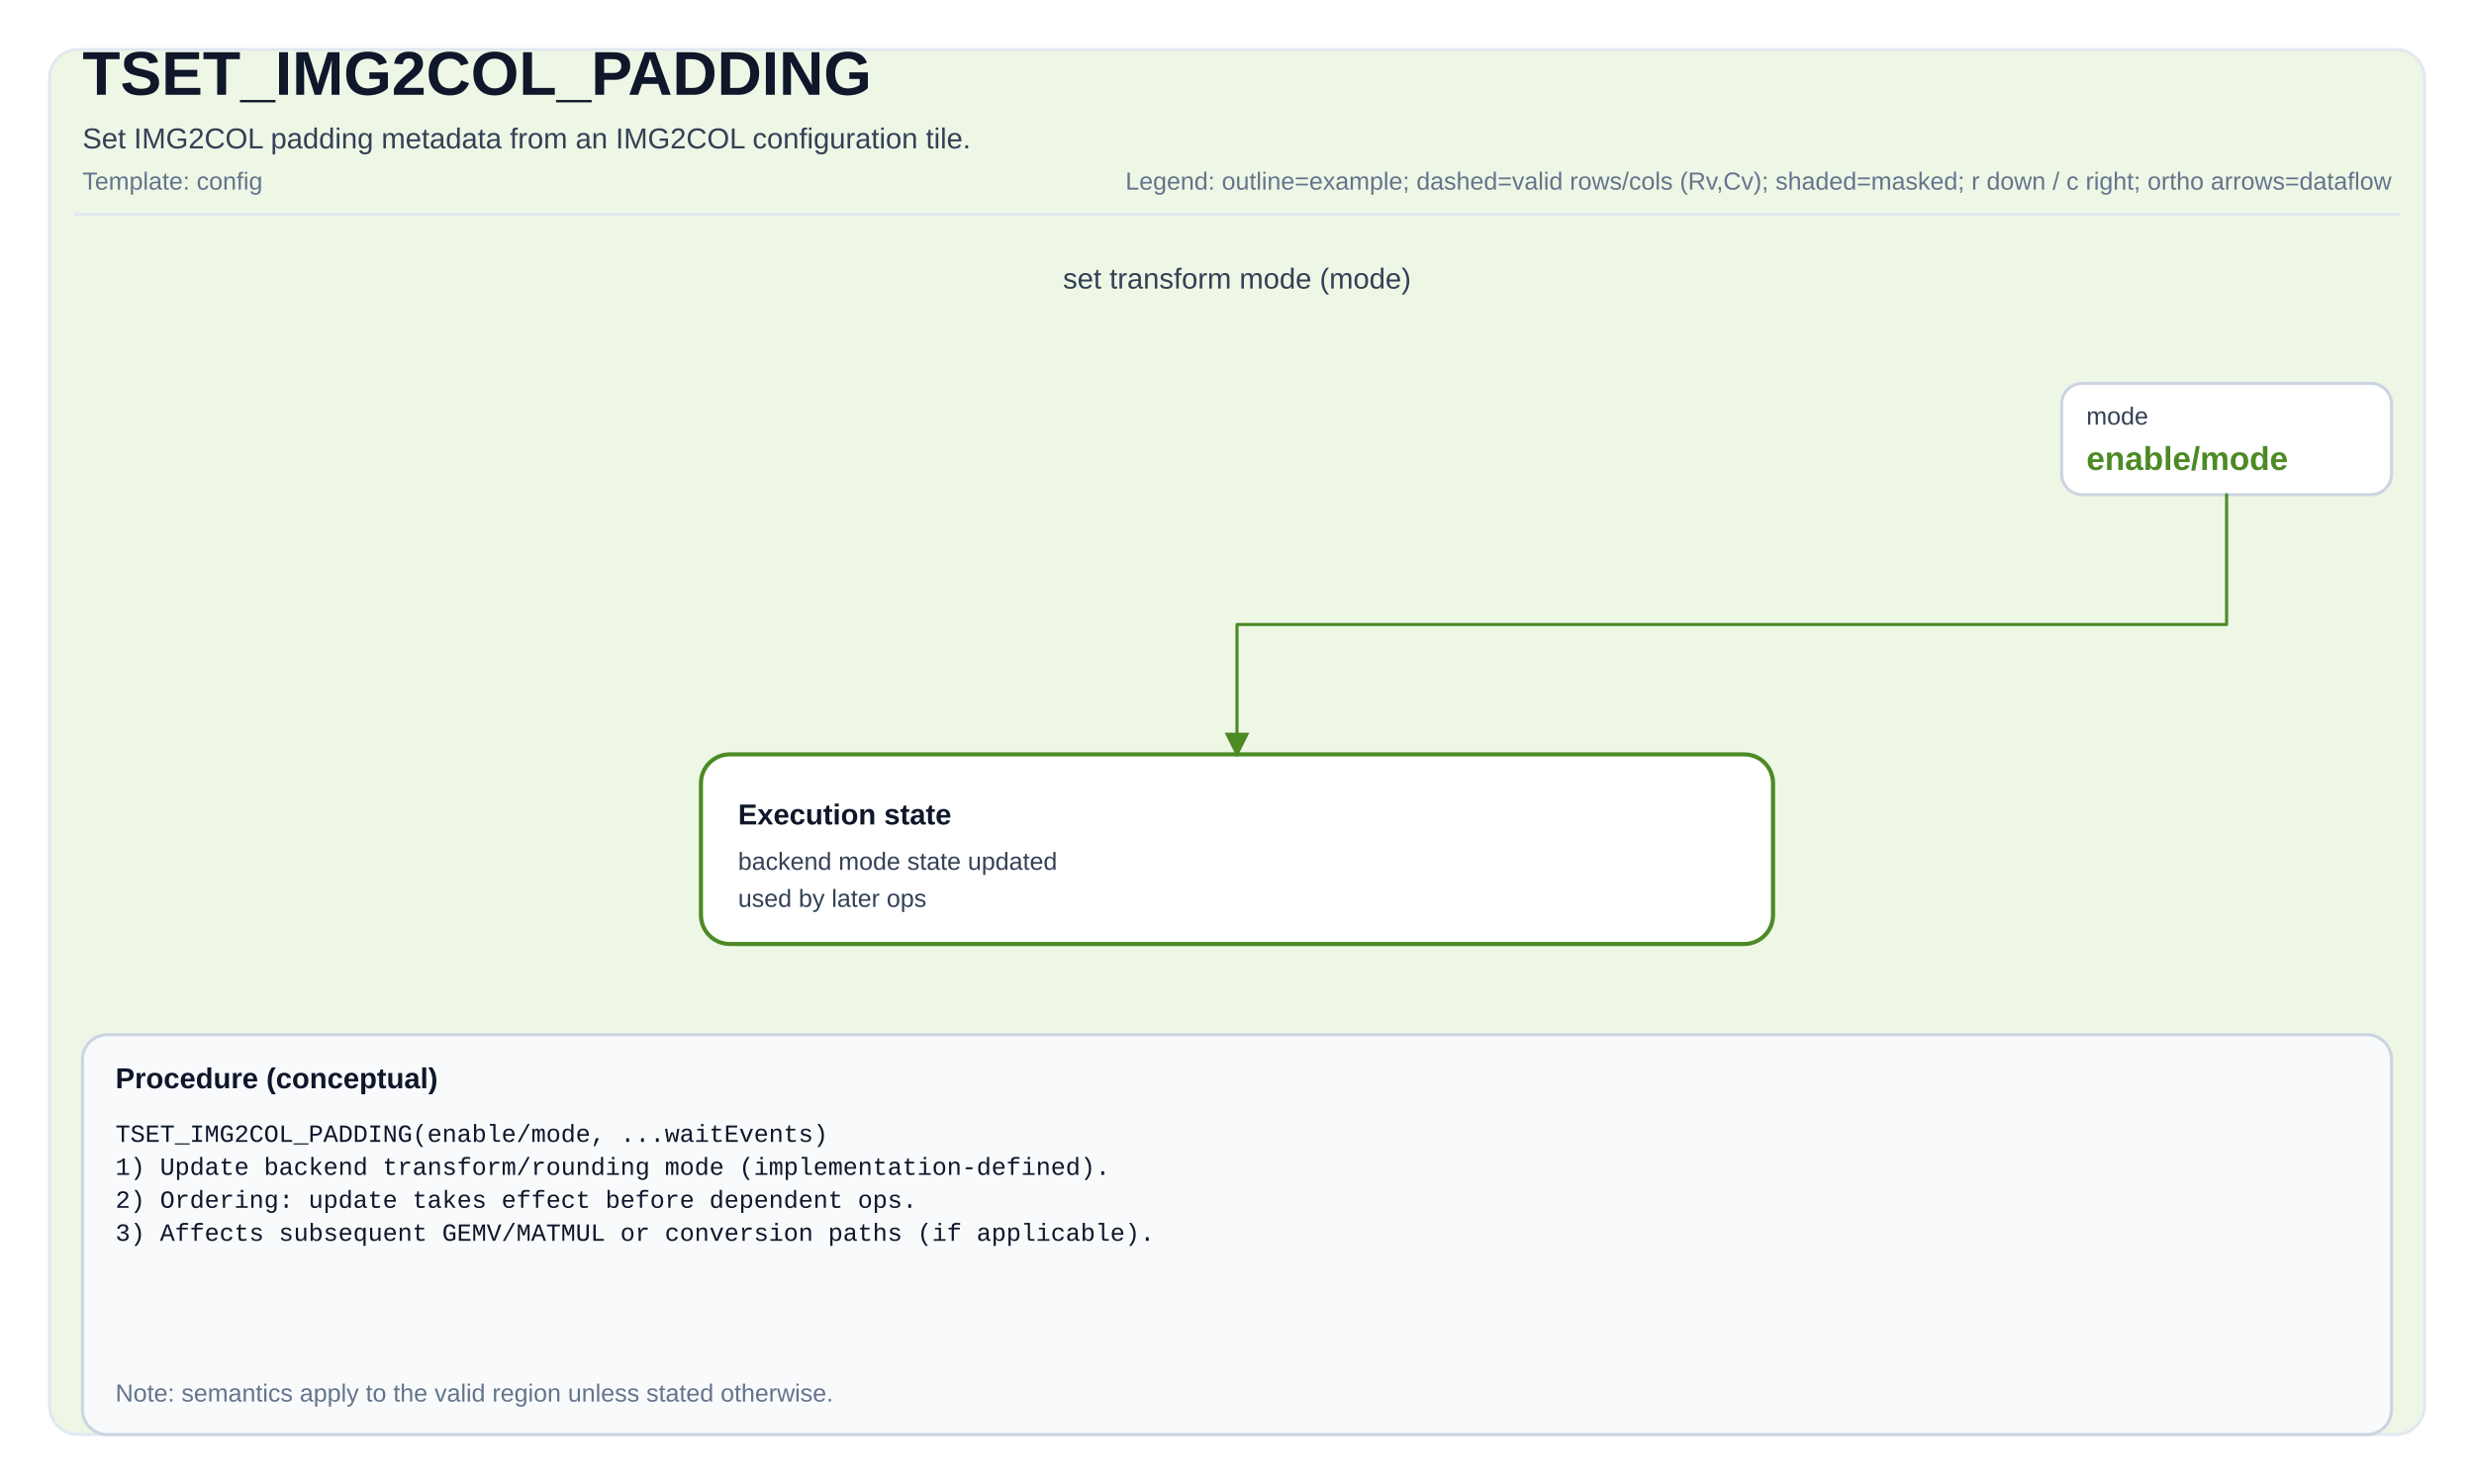
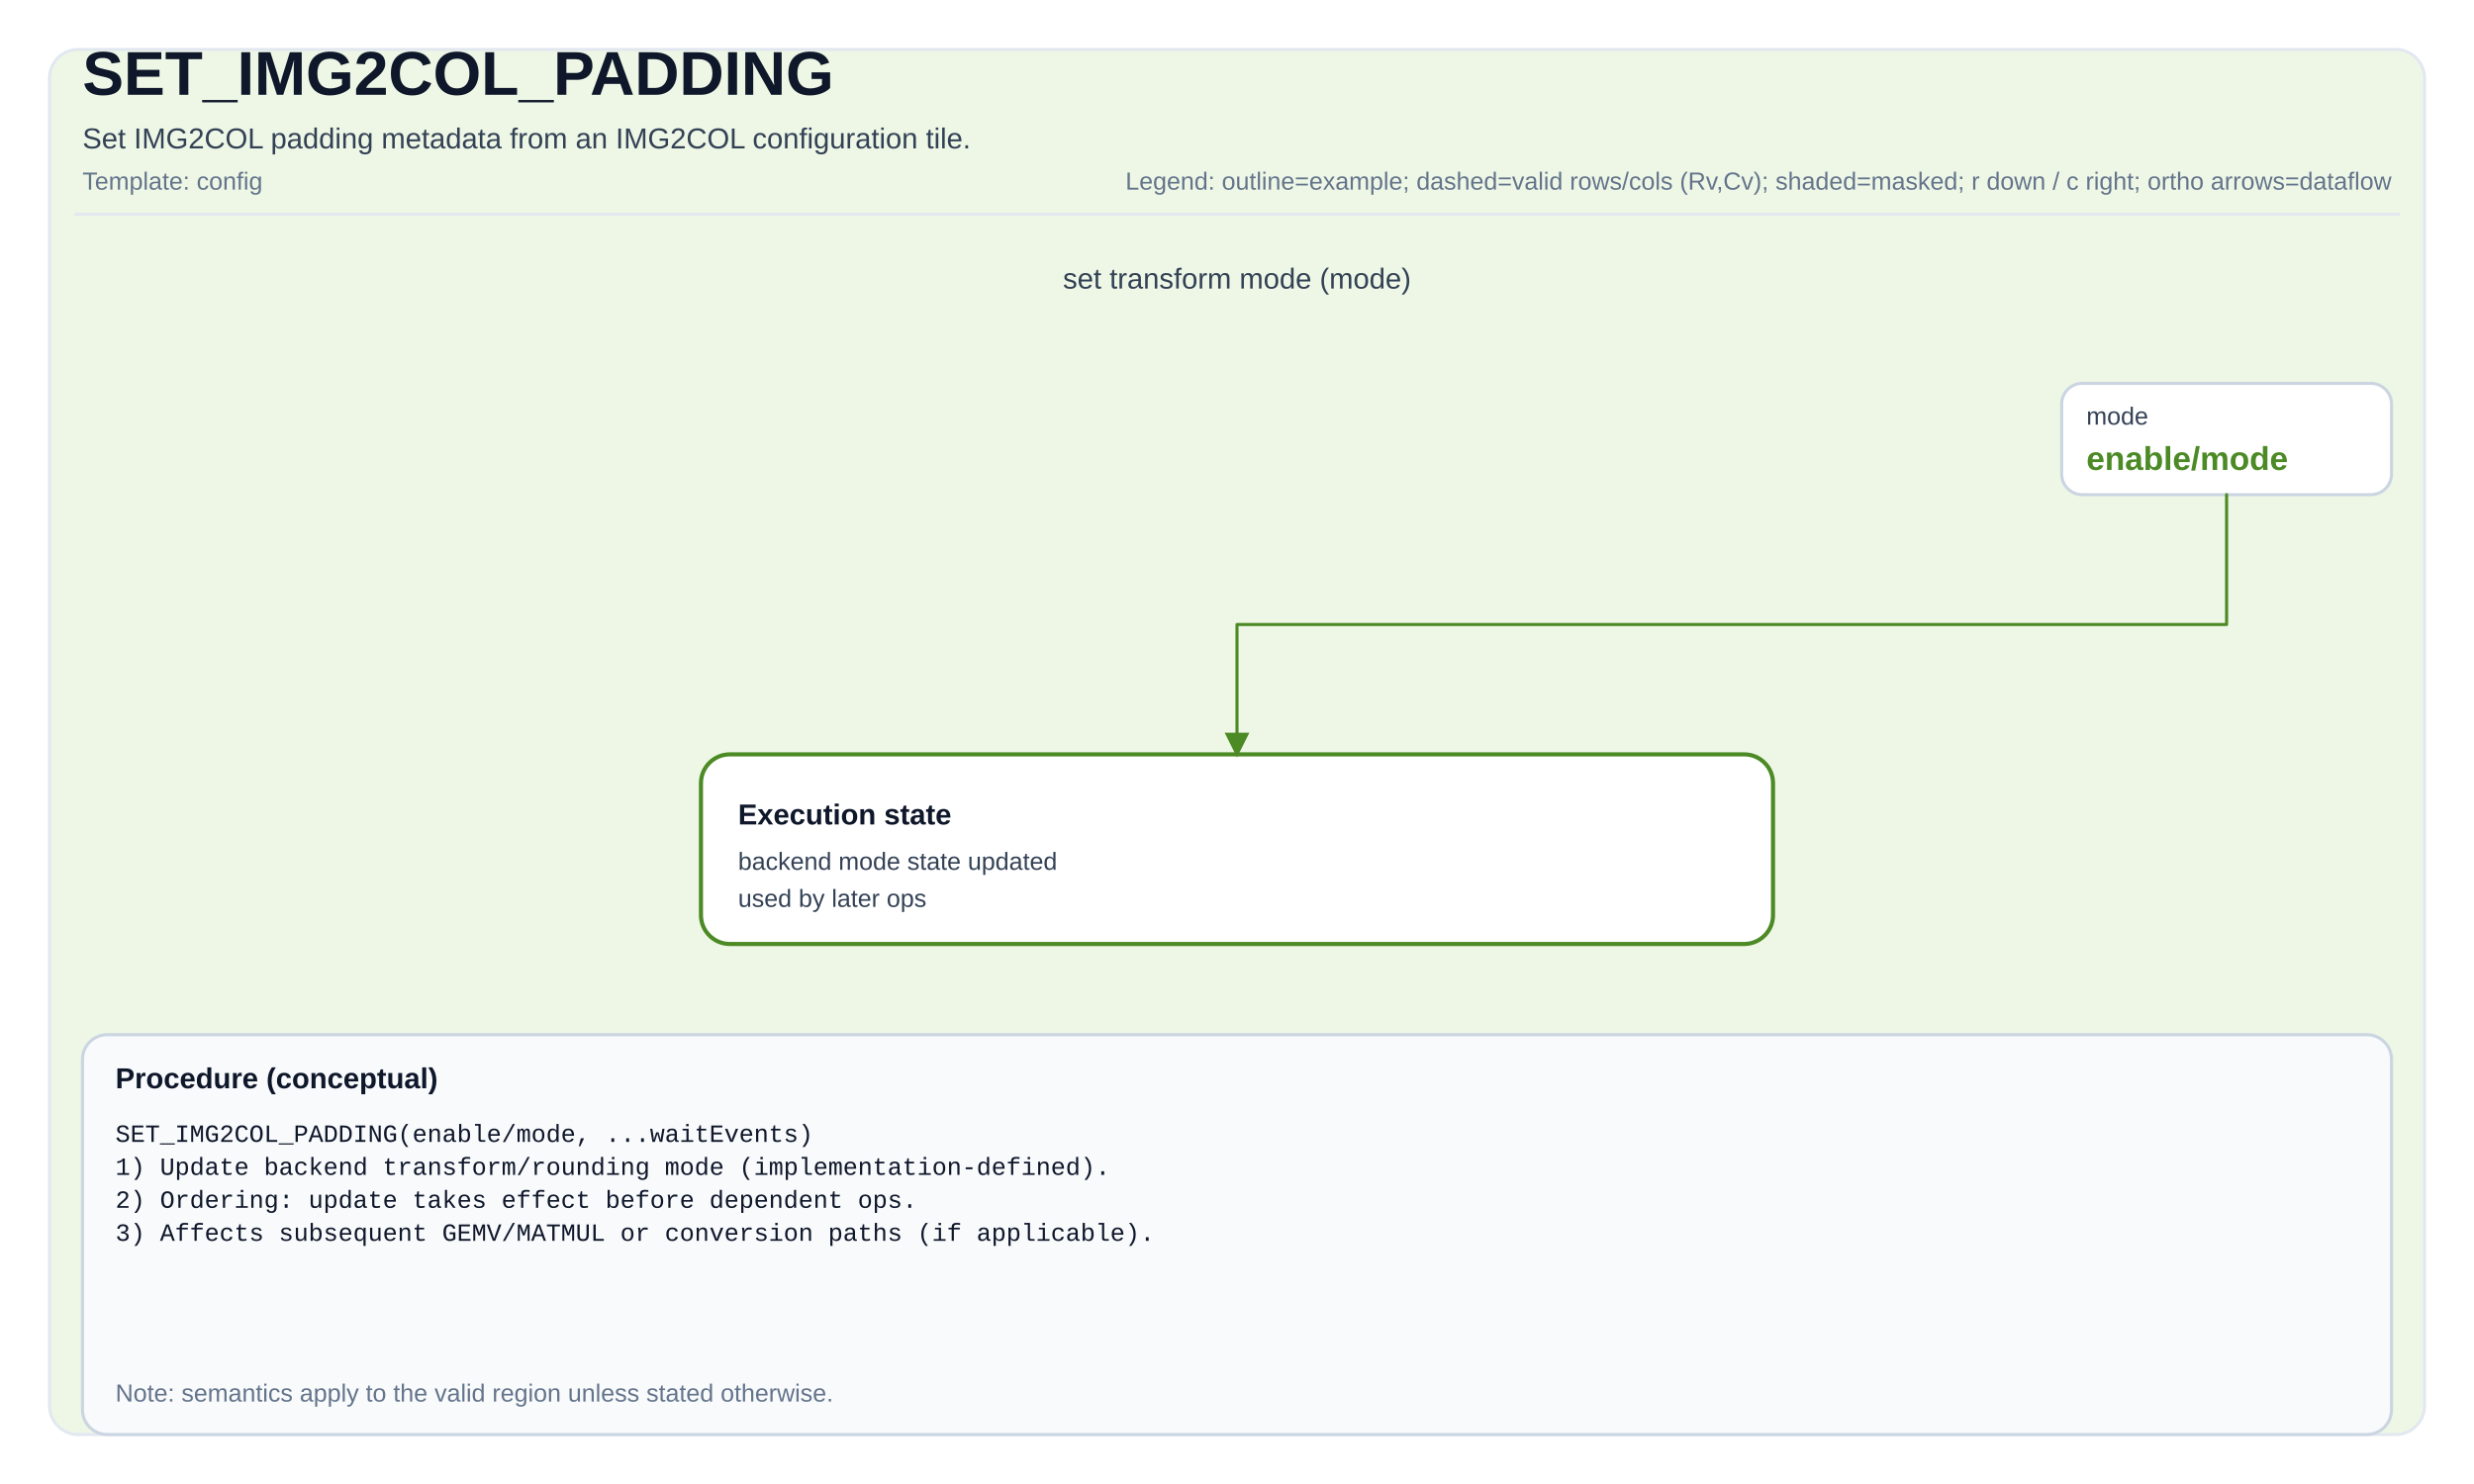
- <svg xmlns="http://www.w3.org/2000/svg" width="1200" height="720" viewBox="0 0 1200 720" role="img" aria-label="TSET_IMG2COL_PADDING tile operation diagram">
+ <svg xmlns="http://www.w3.org/2000/svg" width="1200" height="720" viewBox="0 0 1200 720" role="img" aria-label="SET_IMG2COL_PADDING tile operation diagram">
  <defs>
    <marker id="arrow" markerWidth="8" markerHeight="8" refX="7" refY="4" orient="auto">
      <path d="M0,0 L0,8 L8,4 z" fill="#4C8A25" />
    </marker>
    <marker id="axisArrow" markerWidth="8" markerHeight="8" refX="7" refY="4" orient="auto">
      <path d="M0,0 L0,8 L8,4 z" fill="#64748b" />
    </marker>
  </defs>
  <style>
svg { font-family: Arial, Helvetica, sans-serif; }
.title { font-size: 30px; font-weight: 700; fill: #0f172a; }
.subtitle { font-size: 14px; fill: #334155; }
.meta { font-size: 12px; fill: #64748b; }
.frame { fill: white; }
.panel { fill: #EEF7E6; stroke: #e2e8f0; stroke-width: 1.5; rx: 14; }
.tileLabel { font-size: 14px; font-weight: 700; fill: #0f172a; }
.tileBorder { fill: none; stroke: #475569; stroke-width: 1.5; }
.cell { fill: #ffffff; stroke: #94a3b8; stroke-width: 1; }
.cellMasked { fill: #e2e8f0; }
.cellHL { stroke-width: 2; }
.cellText { font-family: ui-monospace, SFMono-Regular, Menlo, Monaco, Consolas, 'Liberation Mono', 'Courier New', monospace; font-size: 10px; fill: #0f172a; }
.arrow { stroke-width: 1.5; fill: none; stroke-linejoin: round; stroke-linecap: round; }
.axisLine { stroke: #64748b; stroke-width: 1.5; fill: none; }
.axisText { font-size: 10px; fill: #64748b; font-weight: 700; }
.opCircle { fill: #ffffff; stroke-width: 2; }
.opRect { fill: #ffffff; stroke-width: 2; }
.opText { font-size: 10px; font-weight: 800; fill: #0f172a; }
.procBox { fill: #f8fafc; stroke: #cbd5e1; stroke-width: 1.5; rx: 12; }
.procTitle { font-size: 14px; font-weight: 700; fill: #0f172a; }
.procText { font-family: ui-monospace, SFMono-Regular, Menlo, Monaco, Consolas, 'Liberation Mono', 'Courier New', monospace; font-size: 12px; fill: #0f172a; }
.smallLabel { font-size: 12px; fill: #334155; }
.scalarBox { fill: #ffffff; stroke: #cbd5e1; stroke-width: 1.5; }
.scalarValue { font-size: 16px; font-weight: 700; }
.validBox { fill: none; stroke-width: 2; stroke-dasharray: 6 4; }
</style>
  <rect x="0" y="0" width="1200" height="720" class="frame" />
  <rect x="24" y="24" width="1152" height="672" class="panel" />
-   <text x="40" y="46" class="title">TSET_IMG2COL_PADDING</text>
+   <text x="40" y="46" class="title">SET_IMG2COL_PADDING</text>
  <text x="40" y="72" class="subtitle">Set IMG2COL padding metadata from an IMG2COL configuration tile.</text>
  <text x="40" y="92" class="meta">Template: config</text>
  <text x="1160" y="92" class="meta" text-anchor="end">Legend: outline=example; dashed=valid rows/cols (Rv,Cv); shaded=masked; r down / c right; ortho arrows=dataflow</text>
  <line x1="36" y1="104" x2="1164" y2="104" stroke="#e2e8f0" stroke-width="1.5" />
  <text x="600" y="140" class="subtitle" text-anchor="middle" fill="#4C8A25">set transform mode (mode)</text>
  <rect x="1000" y="186" width="160" height="54" rx="10" class="scalarBox" />
  <text x="1012" y="206" class="smallLabel">mode</text>
  <text x="1012" y="228" class="scalarValue" fill="#4C8A25">enable/mode</text>
  <rect x="340" y="366" width="520" height="92" rx="14" fill="#ffffff" stroke="#4C8A25" stroke-width="2" />
  <text x="358" y="400" class="tileLabel">Execution state</text>
  <text x="358" y="422" class="smallLabel" xml:space="preserve">
    <tspan x="358" dy="0">backend mode state updated</tspan>
    <tspan x="358" dy="18">used by later ops</tspan>
  </text>
  <path d="M 1080 240 L 1080 303 L 600 303 L 600 366" class="arrow" stroke="#4C8A25" marker-end="url(#arrow)" />
  <rect x="40" y="502" width="1120" height="194" class="procBox" />
  <text x="56" y="528" class="procTitle">Procedure (conceptual)</text>
  <text x="56" y="554" class="procText" xml:space="preserve">
-     <tspan x="56" dy="0">TSET_IMG2COL_PADDING(enable/mode, ...waitEvents)</tspan>
+     <tspan x="56" dy="0">SET_IMG2COL_PADDING(enable/mode, ...waitEvents)</tspan>
    <tspan x="56" dy="16">1) Update backend transform/rounding mode (implementation-defined).</tspan>
    <tspan x="56" dy="16">2) Ordering: update takes effect before dependent ops.</tspan>
    <tspan x="56" dy="16">3) Affects subsequent GEMV/MATMUL or conversion paths (if applicable).</tspan>
  </text>
  <text x="56" y="680" class="meta">Note: semantics apply to the valid region unless stated otherwise.</text>
</svg>
